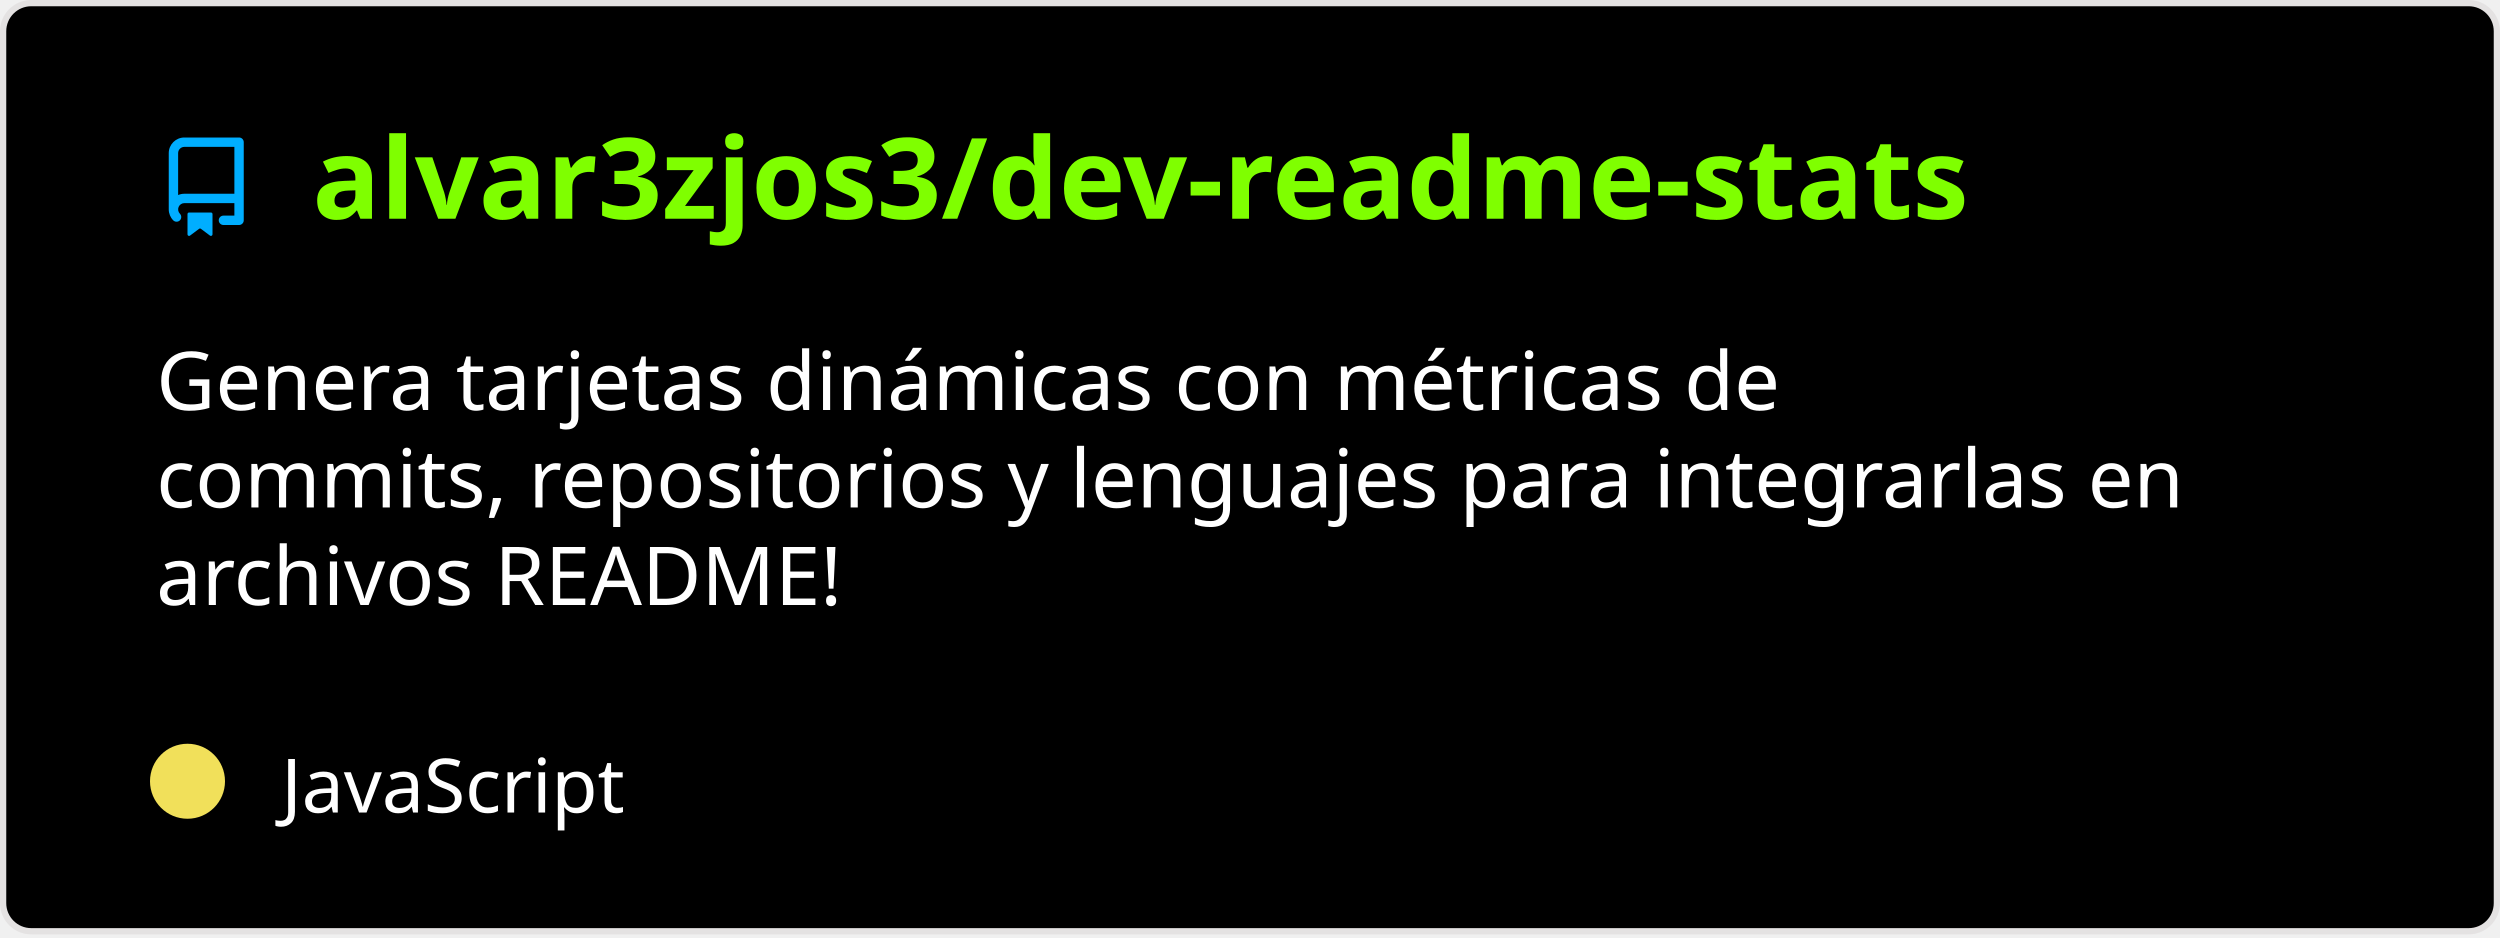
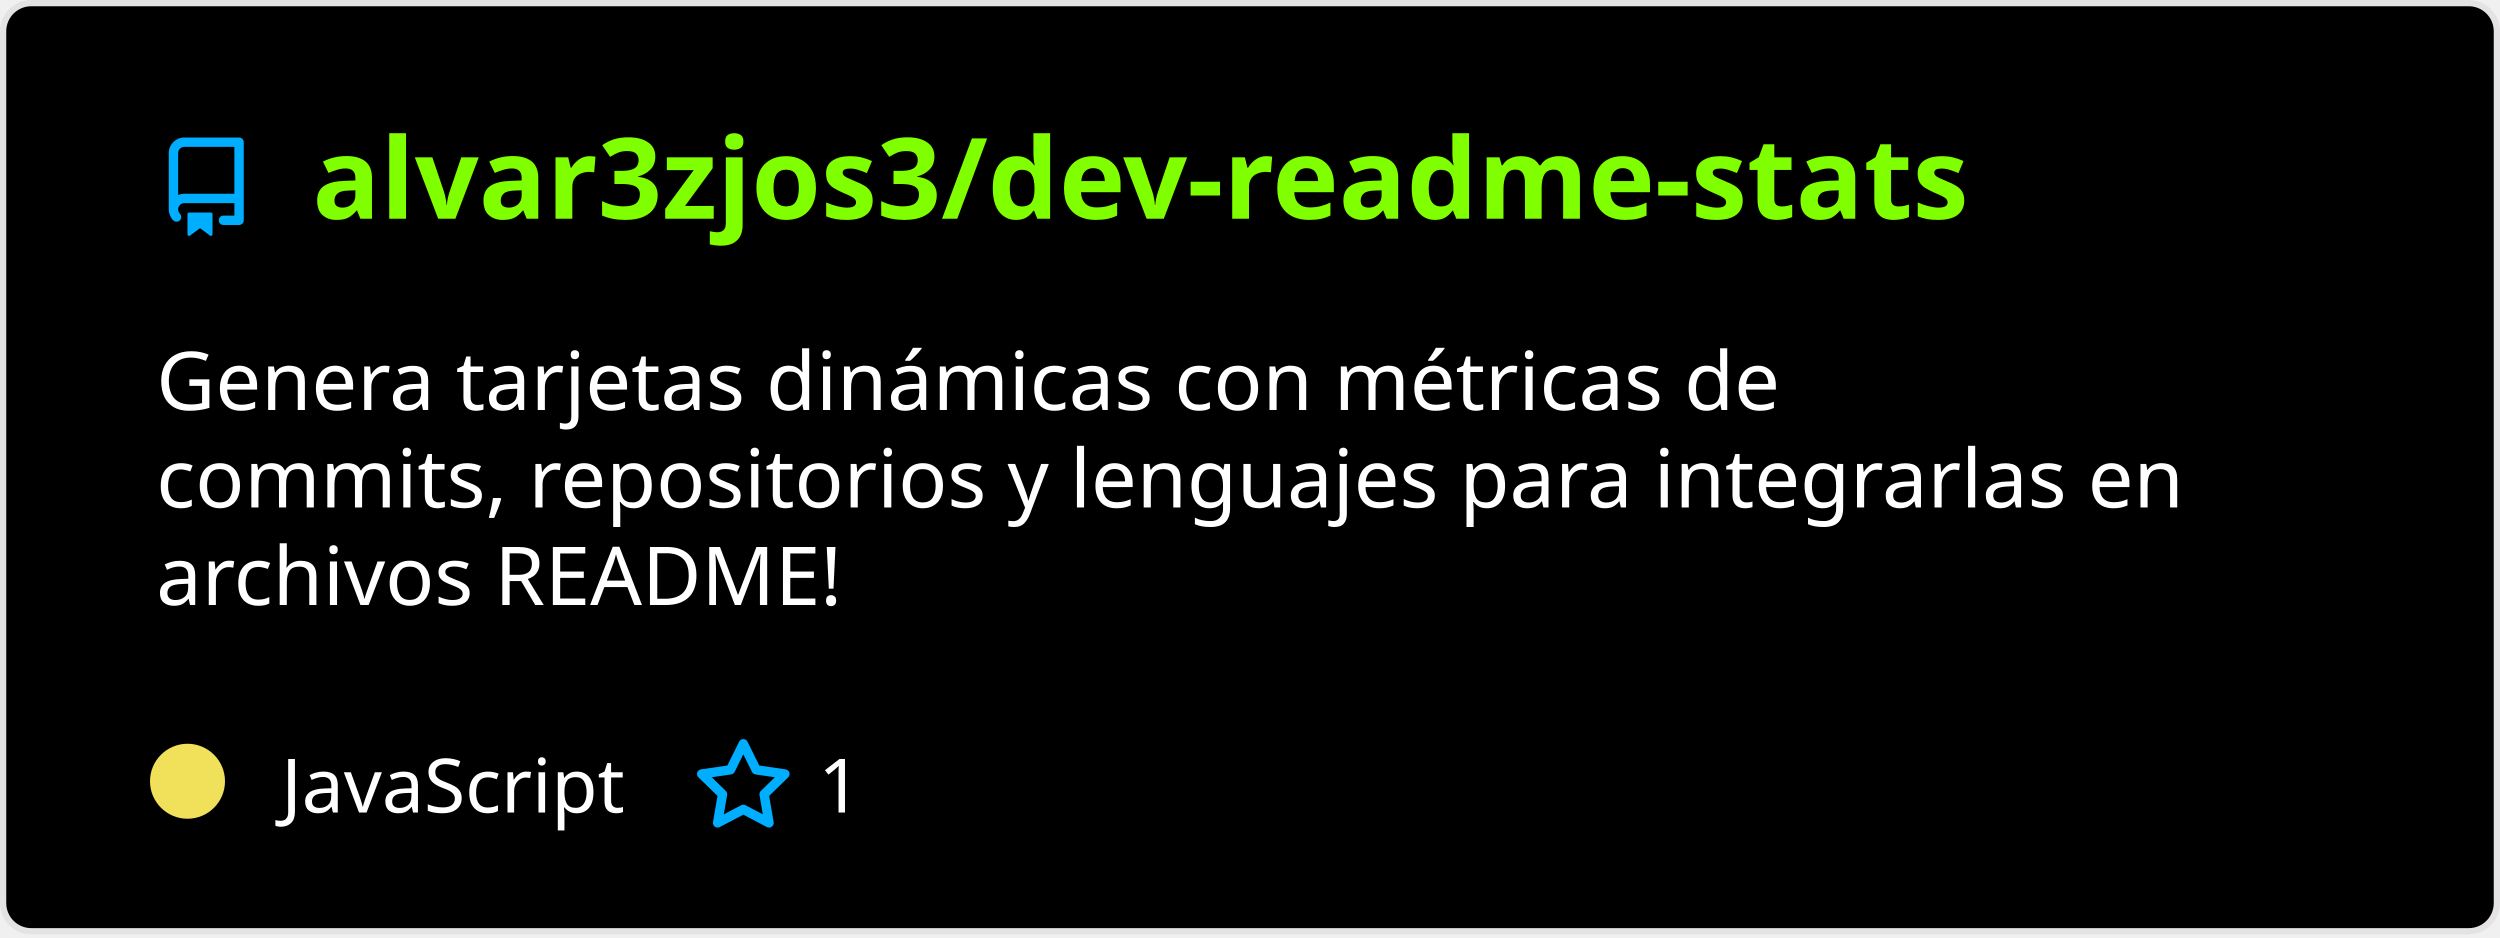
<svg xmlns="http://www.w3.org/2000/svg" width="400" height="150" viewBox="0 0 400 150" fill="none" role="img" aria-labelledby="descId">
  <style>
          .header {
            font: 600 18px 'Segoe UI', Ubuntu, Sans-Serif;
            fill: #7fff00;
            animation: fadeInAnimation 0.8s ease-in-out forwards;
          }
          @supports(-moz-appearance: auto) {
            /* Selector detects Firefox */
            .header { font-size: 15.5px; }
          }
          
    .description { font: 400 13px 'Segoe UI', Ubuntu, Sans-Serif; fill: #fff }
    .gray { font: 400 12px 'Segoe UI', Ubuntu, Sans-Serif; fill: #fff }
    .icon { fill: #00AEFF }
    .badge { font: 600 11px 'Segoe UI', Ubuntu, Sans-Serif; }
    .badge rect { opacity: 0.2 }
  

          
      /* Animations */
      @keyframes scaleInAnimation {
        from {
          transform: translate(-5px, 5px) scale(0);
        }
        to {
          transform: translate(-5px, 5px) scale(1);
        }
      }
      @keyframes fadeInAnimation {
        from {
          opacity: 0;
        }
        to {
          opacity: 1;
        }
      }
    
          * { animation-duration: 0s !important; animation-delay: 0s !important; }
        </style>
  <rect data-testid="card-bg" x="0.5" y="0.5" rx="4.5" height="99%" stroke="#e4e2e2" width="399" fill="#000" stroke-opacity="1" />
  <g data-testid="card-title" transform="translate(25, 35)">
    <g transform="translate(0, 0)">
      <svg class="icon" x="0" y="-13" viewBox="0 0 16 16" version="1.1" width="16" height="16">
        <path fill-rule="evenodd" d="M2 2.5A2.5 2.5 0 014.5 0h8.75a.75.75 0 01.75.75v12.5a.75.75 0 01-.75.75h-2.5a.75.75 0 110-1.5h1.75v-2h-8a1 1 0 00-.714 1.7.75.75 0 01-1.072 1.05A2.495 2.495 0 012 11.5v-9zm10.5-1V9h-8c-.356 0-.694.074-1 .208V2.5a1 1 0 011-1h8zM5 12.25v3.25a.25.25 0 00.4.2l1.45-1.087a.25.25 0 01.3 0L8.6 15.7a.25.25 0 00.4-.2v-3.25a.25.25 0 00-.25-.25h-3.5a.25.25 0 00-.25.25z" />
      </svg>
    </g>
    <g transform="translate(25, 0)">
      <text x="0" y="0" class="header" data-testid="header">alvar3zjos3/dev-readme-stats</text>
    </g>
  </g>
  <g data-testid="main-card-body" transform="translate(0, 55)">
    <text class="description" x="25" y="-5">
      <tspan dy="1.2em" x="25">Genera tarjetas dinámicas con métricas de</tspan>
      <tspan dy="1.2em" x="25">commits, repositorios y lenguajes para integrarlas en</tspan>
      <tspan dy="1.2em" x="25">archivos README!</tspan>
    </text>
    <g transform="translate(30, 75)">
      <g transform="translate(0, 0)">
        <g data-testid="primary-lang">
          <circle data-testid="lang-color" cx="0" cy="-5" r="6" fill="#f1e05a" />
          <text data-testid="lang-name" class="gray" x="15">JavaScript</text>
        </g>
      </g>
+       <g transform="translate(80.93125, 0)">
+         <g transform="translate(0, 0)">
+           <svg class="icon" y="-12" viewBox="0 0 16 16" version="1.1" width="16" height="16">
+             <path fill-rule="evenodd" d="M8 .25a.75.75 0 01.673.418l1.882 3.815 4.21.612a.75.75 0 01.416 1.279l-3.046 2.97.719 4.192a.75.75 0 01-1.088.791L8 12.347l-3.766 1.98a.75.75 0 01-1.088-.79l.72-4.194L.818 6.374a.75.75 0 01.416-1.28l4.21-.611L7.327.668A.75.75 0 018 .25zm0 2.445L6.615 5.5a.75.75 0 01-.564.41l-3.097.45 2.24 2.184a.75.75 0 01.216.664l-.528 3.084 2.769-1.456a.75.75 0 01.698 0l2.77 1.456-.53-3.084a.75.75 0 01.216-.664l2.24-2.183-3.096-.45a.75.75 0 01-.564-.41L8 2.694v.001z" />
+           </svg>
+         </g>
+         <g transform="translate(20, 0)">
+           <text data-testid="stargazers" class="gray">1</text>
+         </g>
+       </g>
    </g>
  </g>
</svg>
